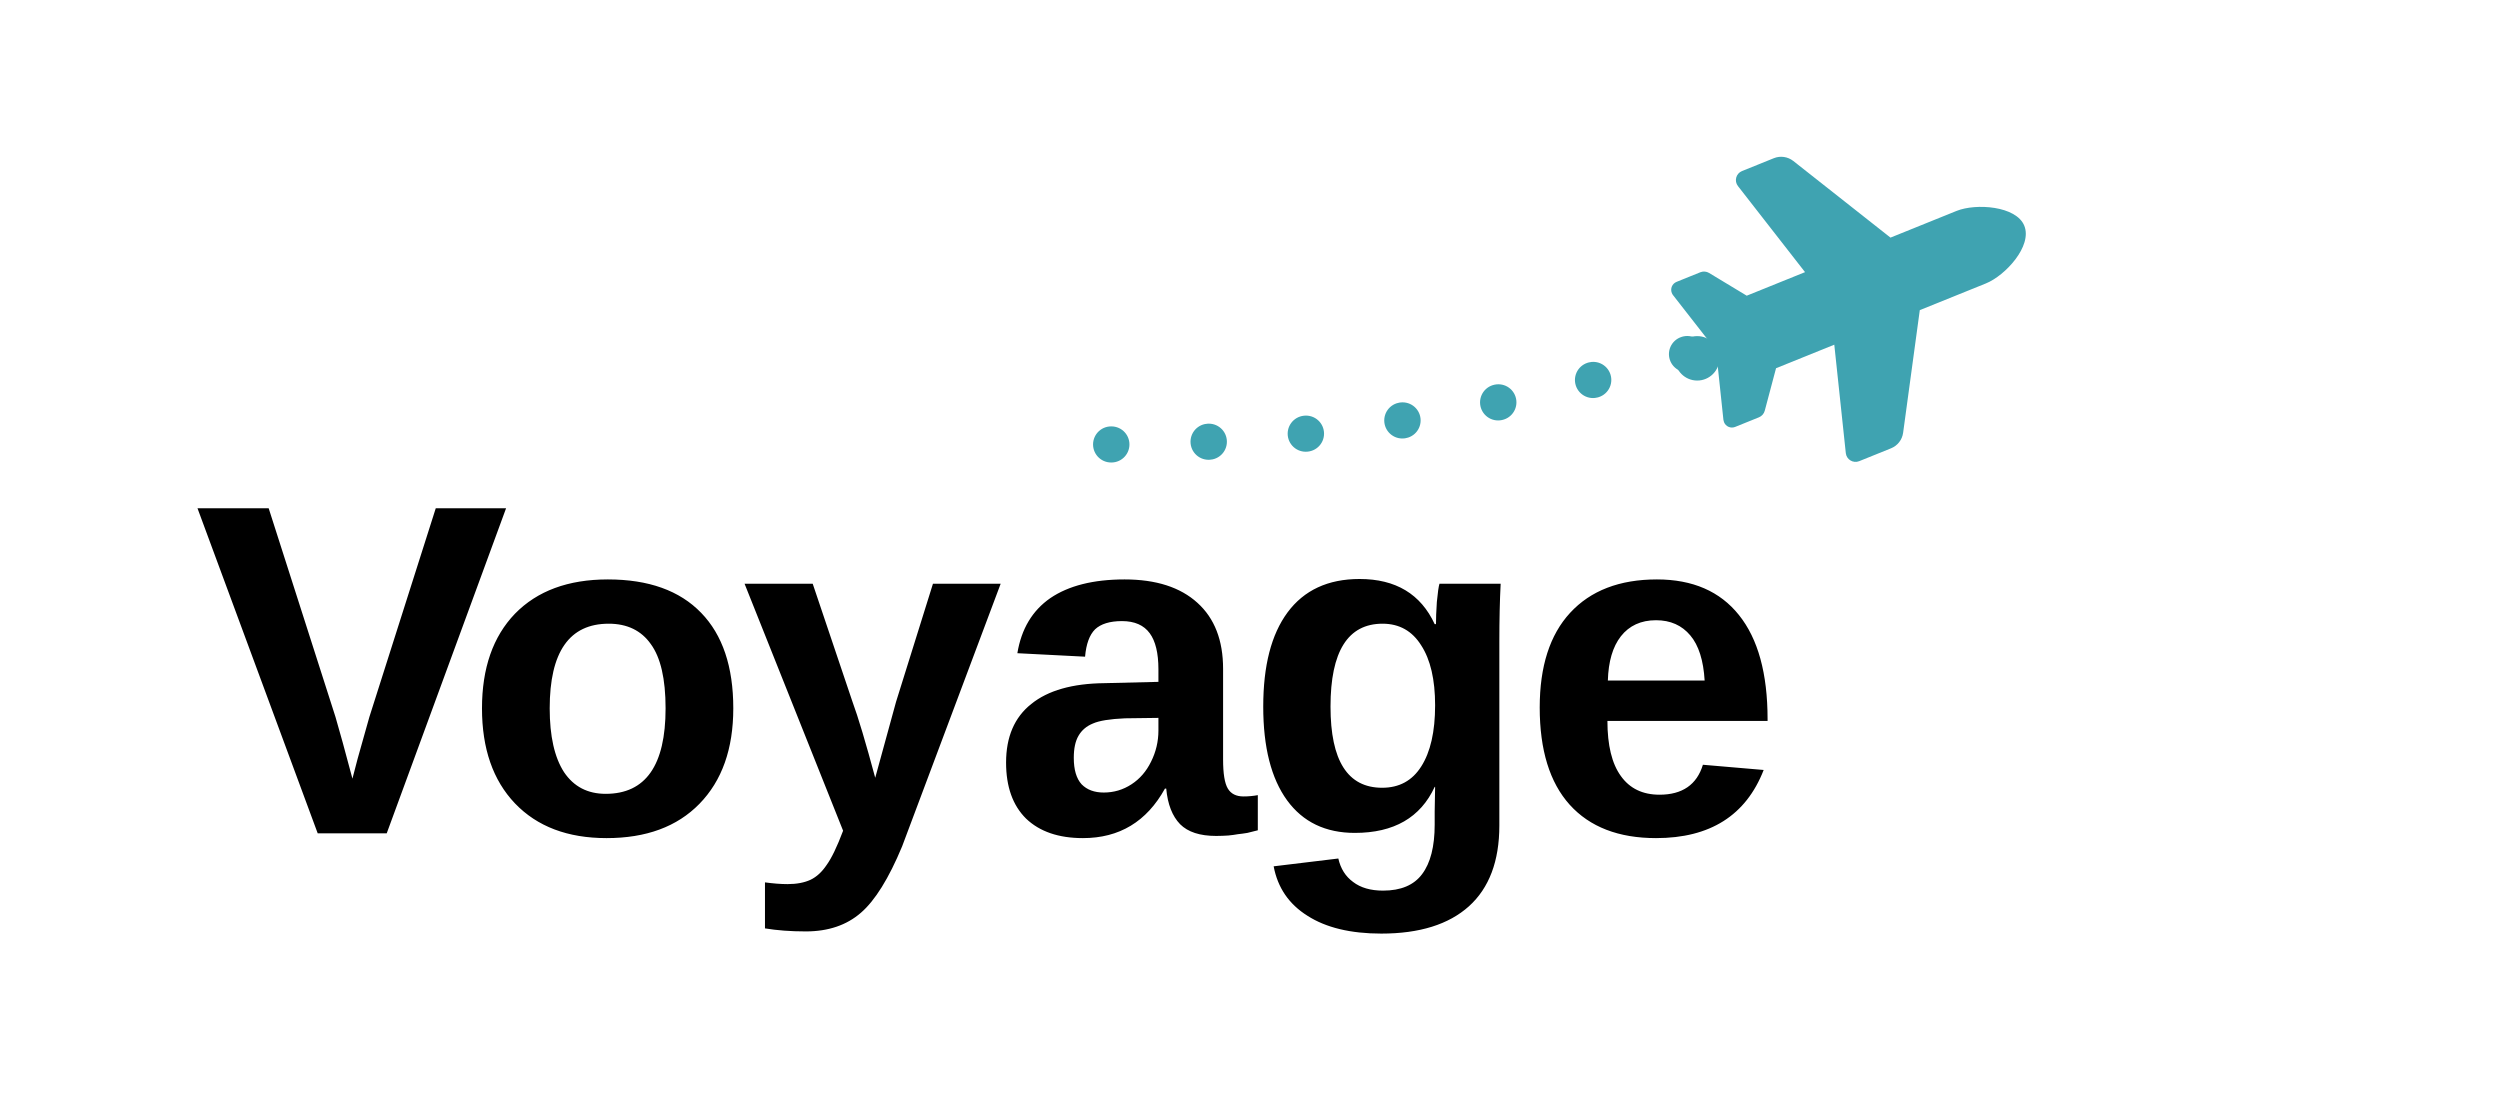
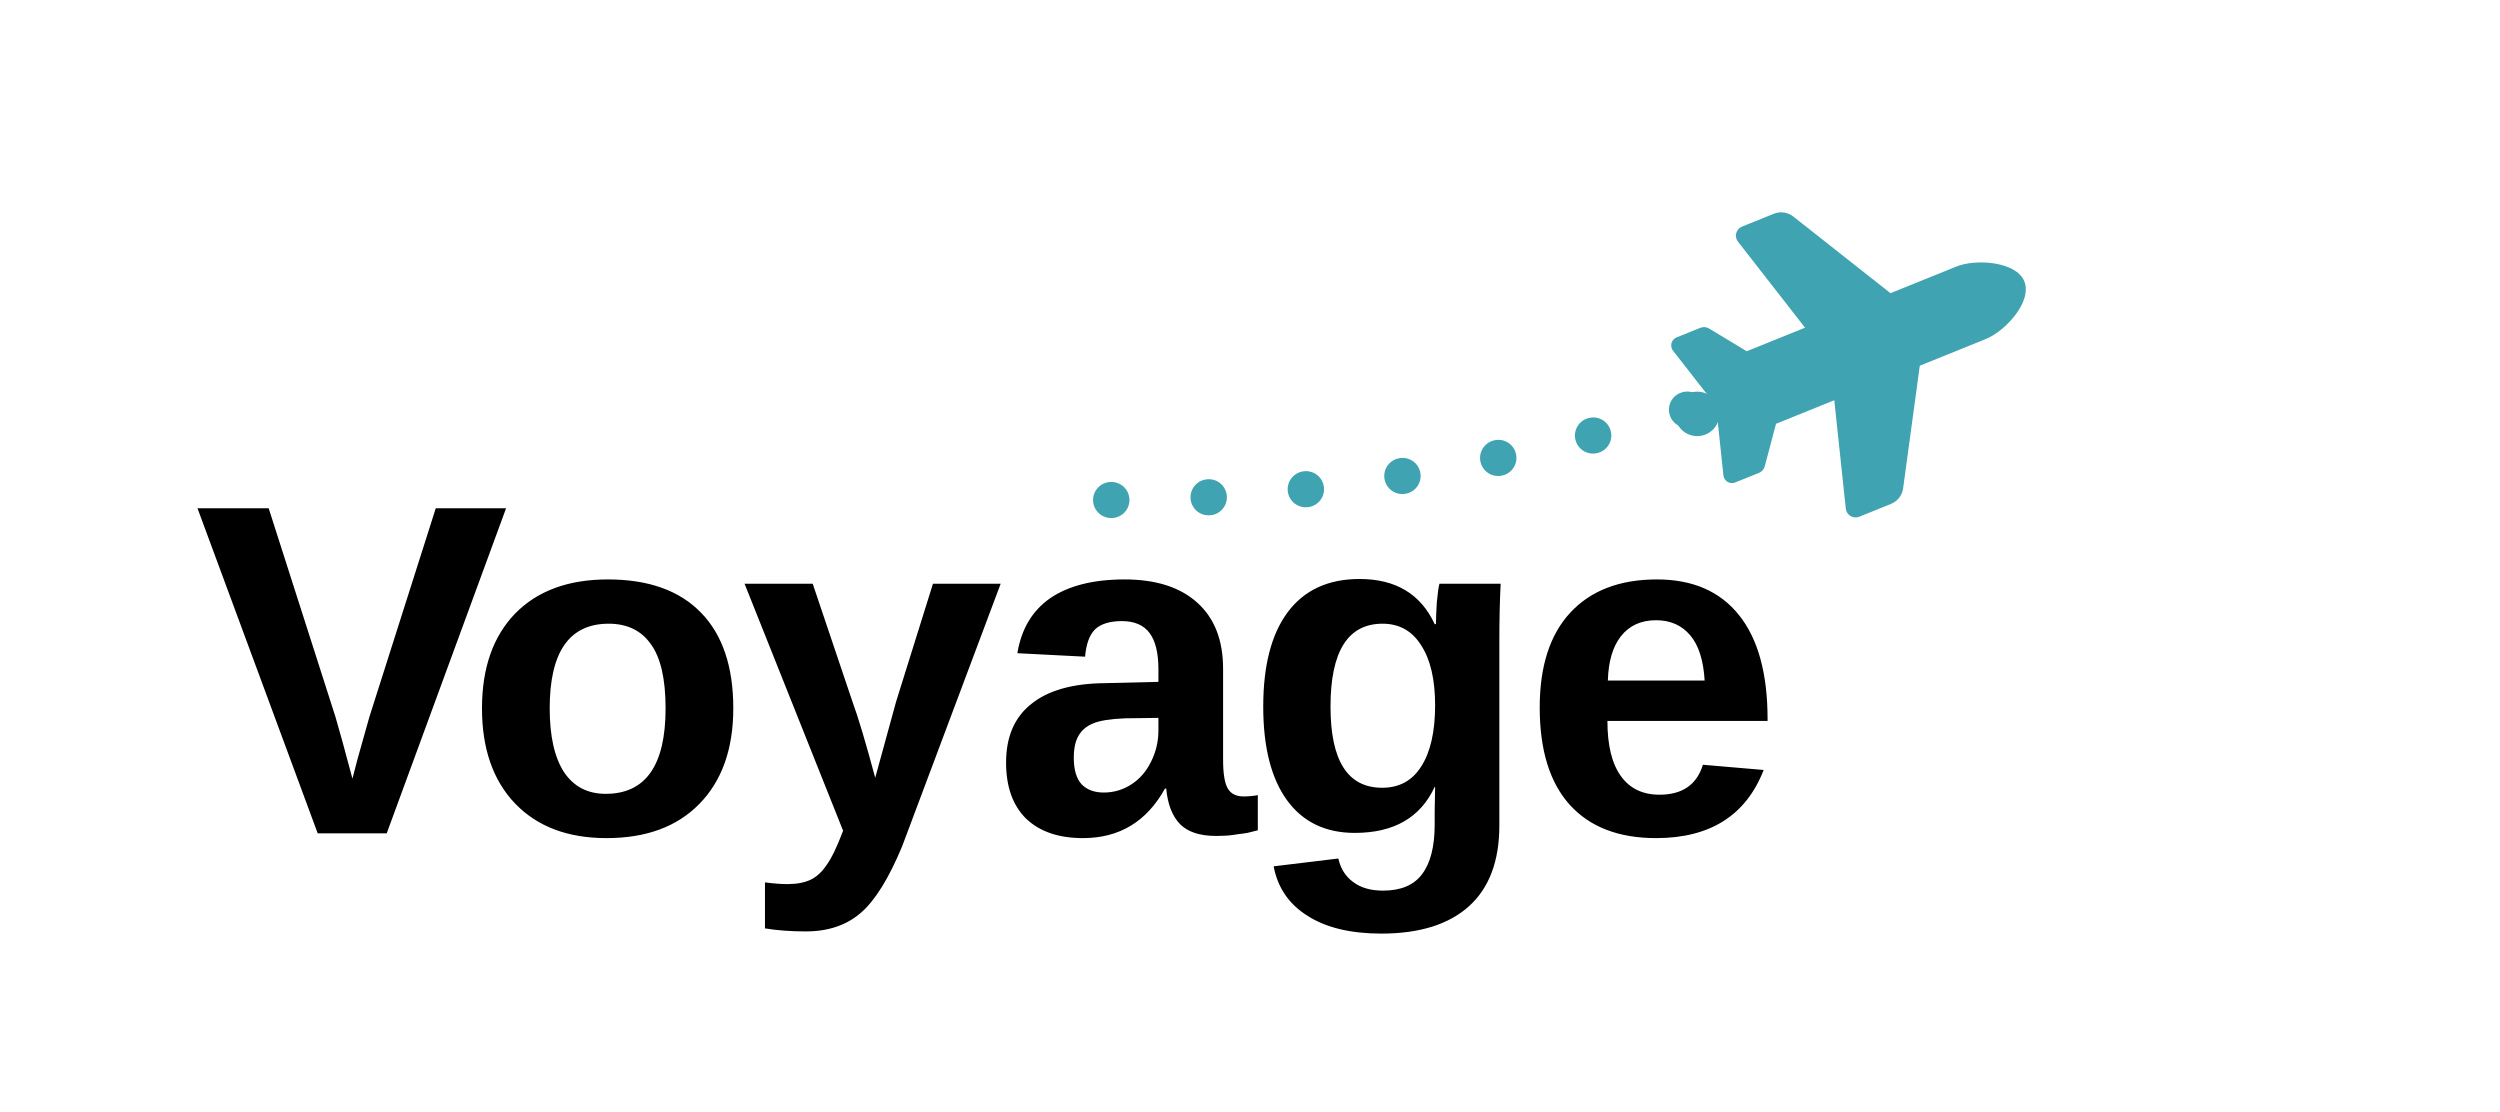
<svg xmlns="http://www.w3.org/2000/svg" width="90" height="40" viewBox="0 0 90 40" role="img" aria-label="Voyage">
  <text x="7" y="30" fill="#000000" font-family="Space Grotesk, DM Sans, Arial, sans-serif" font-size="17" font-weight="700" letter-spacing="-0.4">Voyage</text>
-   <path d="M40 16 C48 16 55 14.5 61.9 12.4" fill="none" stroke="#3fa3b1" stroke-width="1.3" stroke-linecap="round" stroke-dasharray="0.01 3.5" />
-   <path d="M482.3 192c34.2 0 93.7 29 93.7 64 0 36-59.5 64-93.7 64l-116.6 0L265.2 495.9c-5.7 10-16.3 16.1-27.8 16.1l-56.2 0c-10.6 0-18.3-10.2-15.4-20.4l49-171.6L112 320 68.8 377.6c-3 4-7.8 6.4-12.8 6.4l-42 0c-7.8 0-14-6.3-14-14 0-1.3 .2-2.6 .5-3.9L32 256 .5 145.9c-.4-1.3-.5-2.6-.5-3.9 0-7.8 6.3-14 14-14l42 0c5 0 9.8 2.4 12.8 6.4L112 192l102.9 0-49-171.6C162.9 10.2 170.6 0 181.2 0l56.2 0c11.5 0 22.1 6.2 27.8 16.1L365.7 192l116.6 0z" fill="#3fa3b1" transform="translate(67 10.5) rotate(-22) scale(0.022) translate(-288 -256)" />
-   <circle cx="61.1" cy="12.9" r="0.8" fill="#3fa3b1" />
+   <path d="M40 18 C48 18 55 16.5 61.9 14.4" fill="none" stroke="#3fa3b1" stroke-width="1.3" stroke-linecap="round" stroke-dasharray="0.01 3.5" />
+   <path d="M482.3 192c34.2 0 93.7 29 93.7 64 0 36-59.5 64-93.7 64l-116.6 0L265.2 495.9c-5.7 10-16.3 16.1-27.8 16.1l-56.2 0c-10.6 0-18.3-10.2-15.4-20.4l49-171.6L112 320 68.8 377.6c-3 4-7.8 6.4-12.8 6.4l-42 0c-7.8 0-14-6.3-14-14 0-1.3 .2-2.6 .5-3.9L32 256 .5 145.9c-.4-1.3-.5-2.6-.5-3.9 0-7.8 6.3-14 14-14l42 0c5 0 9.8 2.4 12.8 6.4L112 192l102.9 0-49-171.6C162.9 10.2 170.6 0 181.2 0l56.2 0c11.5 0 22.1 6.2 27.8 16.1L365.7 192l116.6 0z" fill="#3fa3b1" transform="translate(67 12.5) rotate(-22) scale(0.022) translate(-288 -256)" />
+   <circle cx="61.1" cy="14.9" r="0.8" fill="#3fa3b1" />
</svg>
